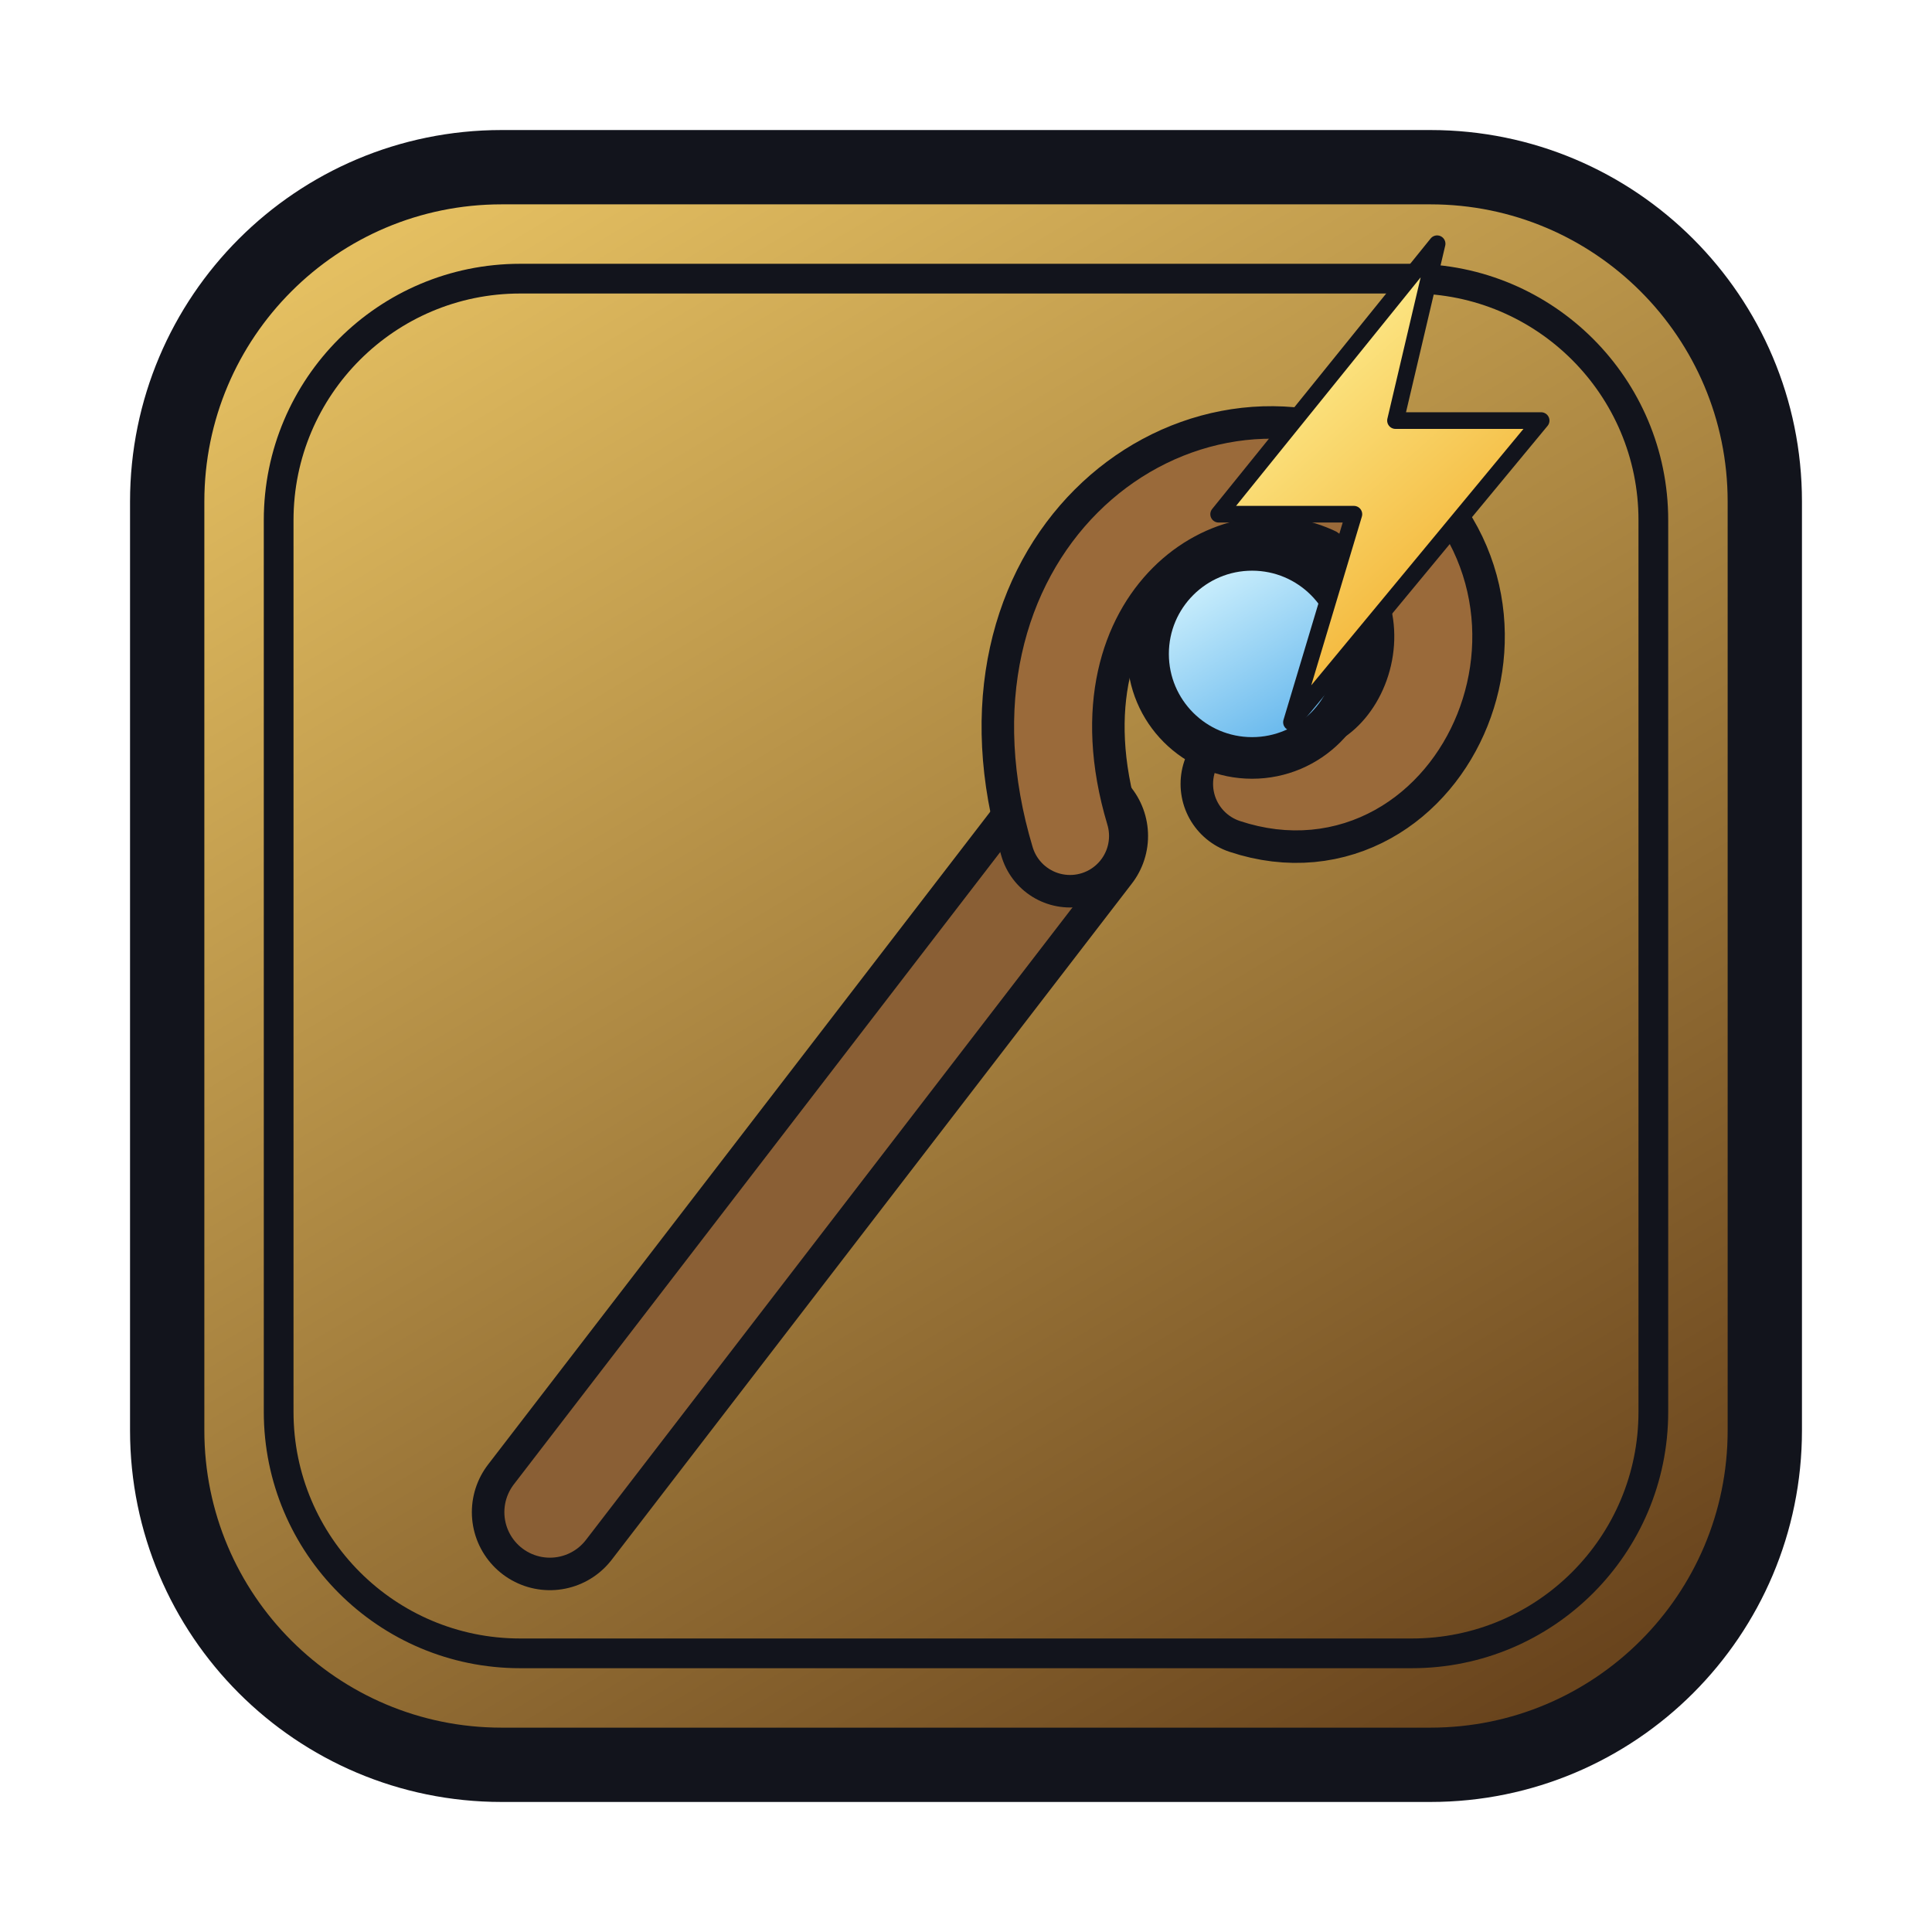
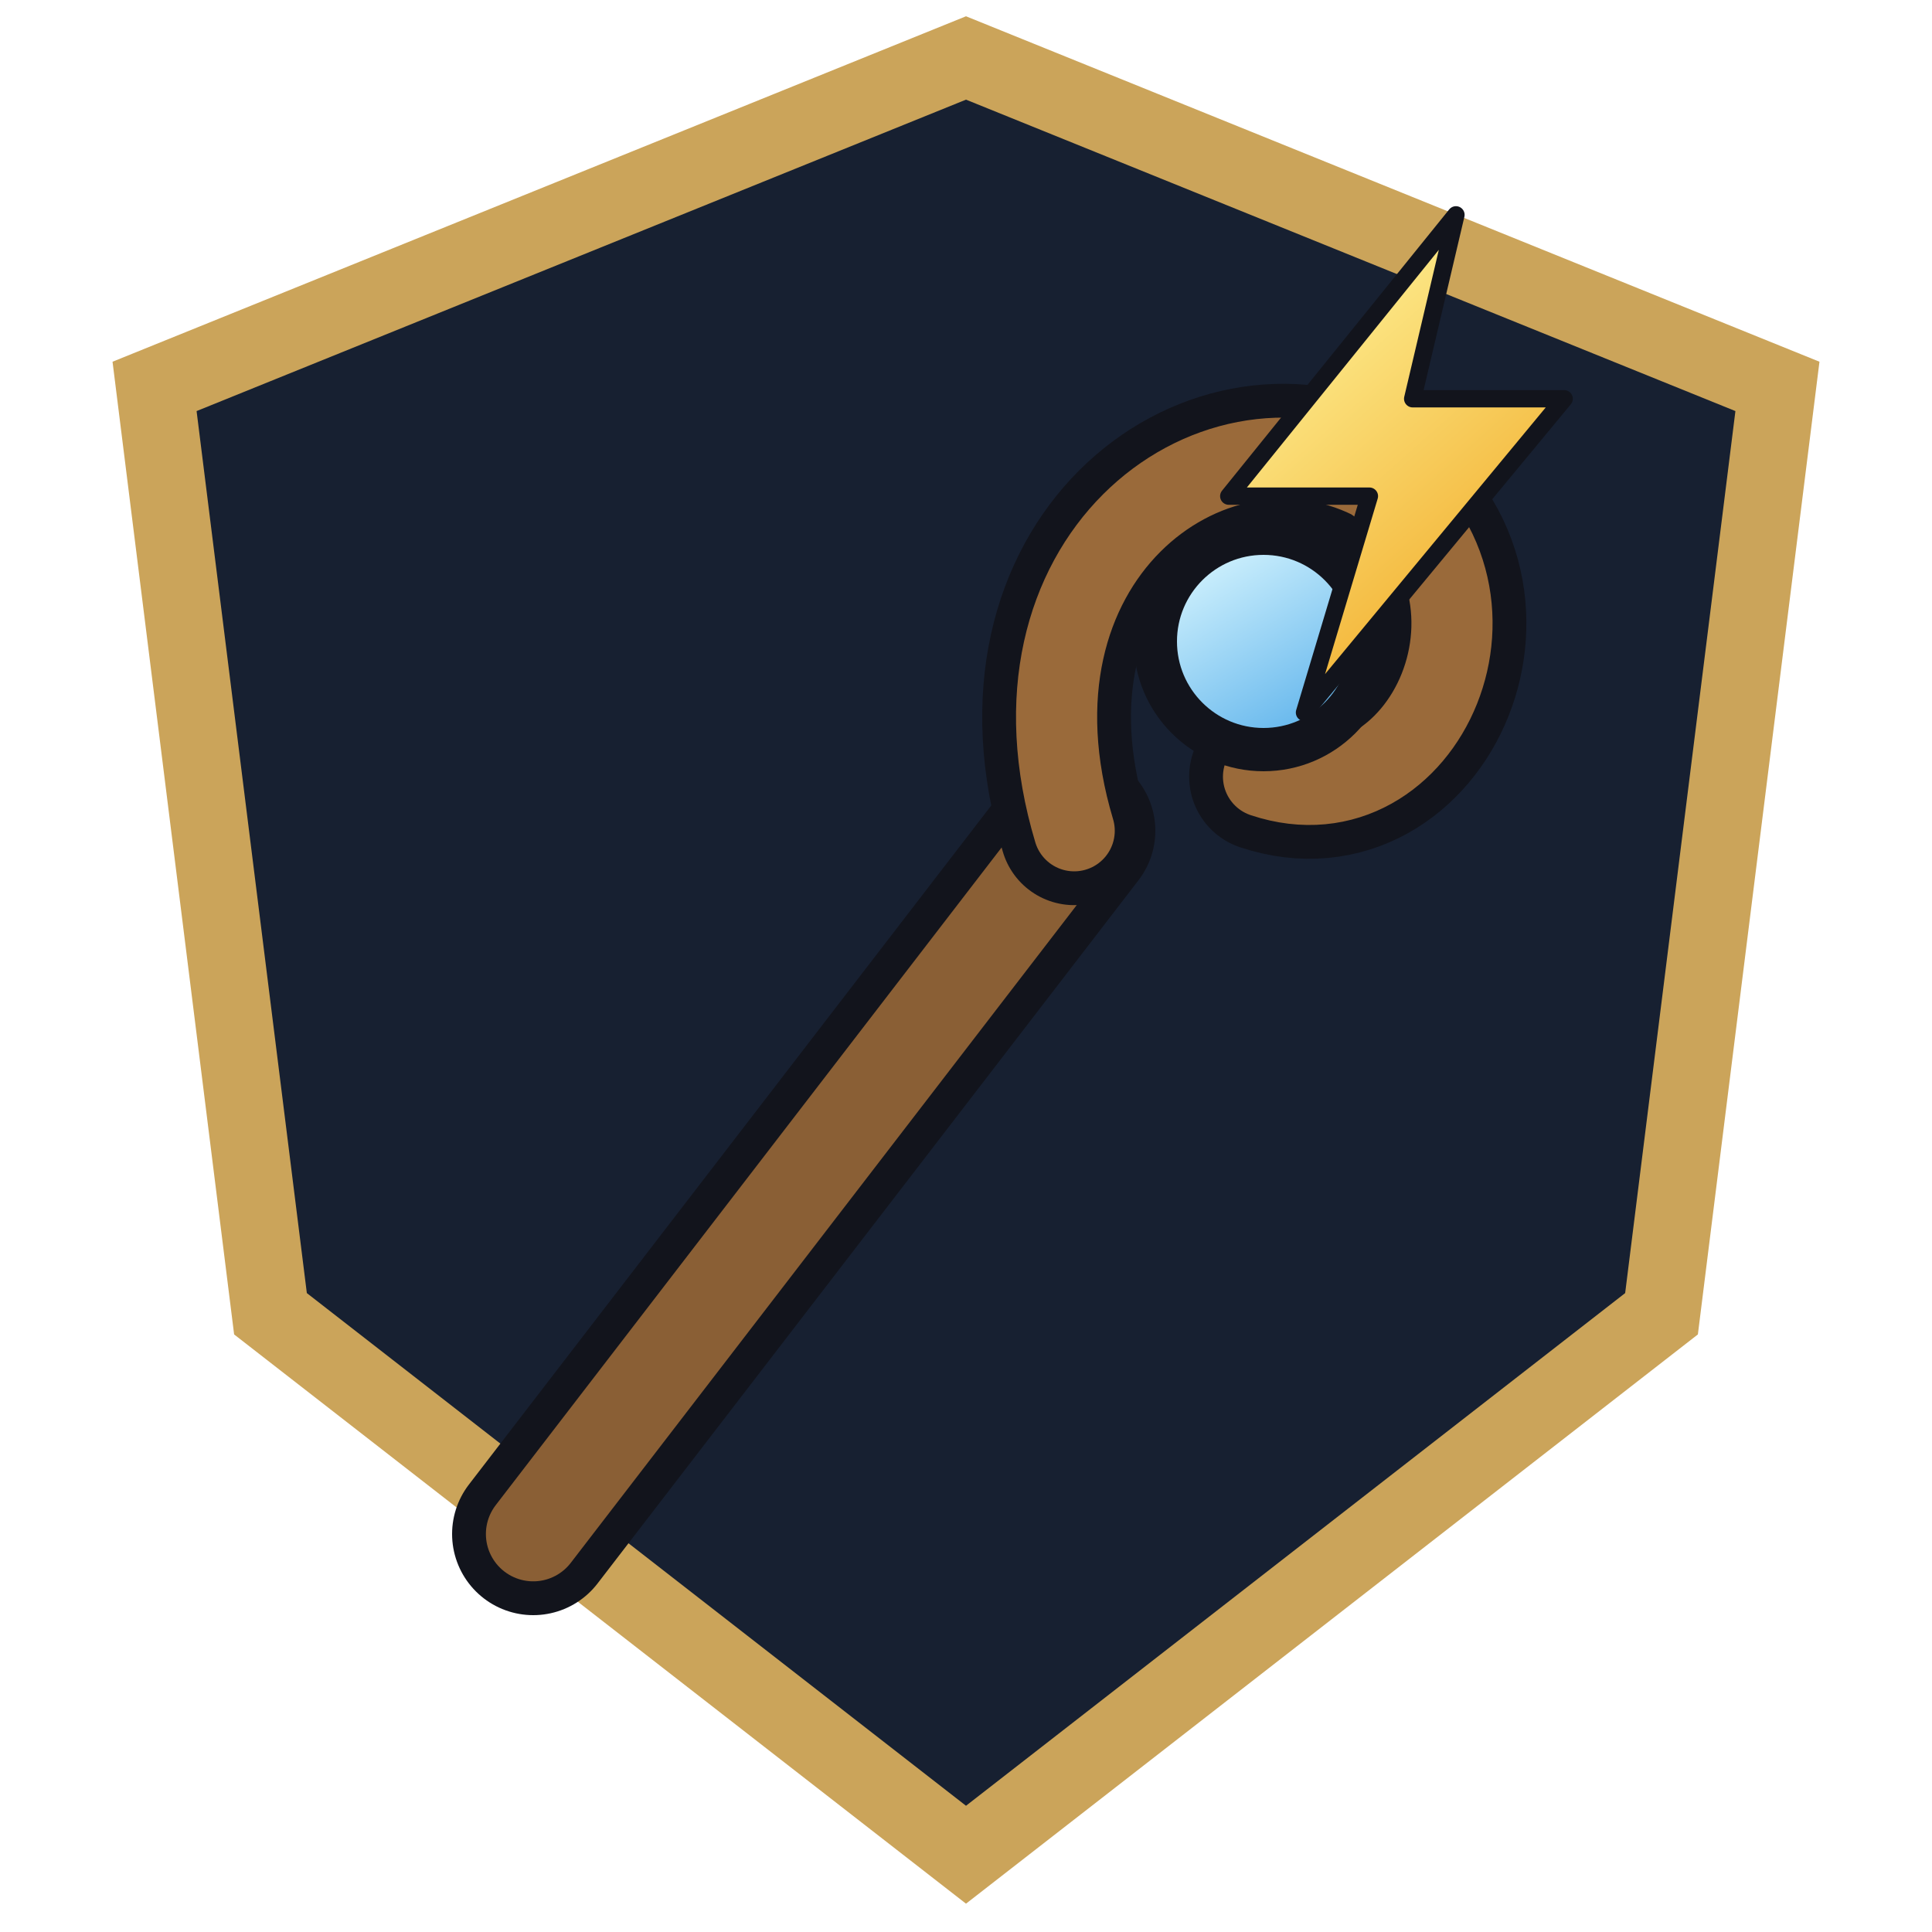
- <svg xmlns="http://www.w3.org/2000/svg" viewBox="-2 -2 104 104">
+ <svg xmlns="http://www.w3.org/2000/svg" viewBox="0 0 100 100">
  <defs>
    <linearGradient id="gff7a6ba61b1b" x1="0.2" y1="0" x2="0.8" y2="1">
      <stop offset="0" stop-color="#ff7a6b" />
      <stop offset="1" stop-color="#a61b1b" />
    </linearGradient>
    <linearGradient id="gffe68ac9831c" x1="0.2" y1="0" x2="0.8" y2="1">
      <stop offset="0" stop-color="#ffe68a" />
      <stop offset="1" stop-color="#c9831c" />
    </linearGradient>
    <linearGradient id="ge4bf6169441d" x1="0.2" y1="0" x2="0.8" y2="1">
      <stop offset="0" stop-color="#e4bf61" />
      <stop offset="1" stop-color="#69441d" />
    </linearGradient>
    <linearGradient id="gdcf8ff55aeea" x1="0.2" y1="0" x2="0.8" y2="1">
      <stop offset="0" stop-color="#dcf8ff" />
      <stop offset="1" stop-color="#55aeea" />
    </linearGradient>
    <linearGradient id="gfff8a0f0a31c" x1="0.2" y1="0" x2="0.8" y2="1">
      <stop offset="0" stop-color="#fff8a0" />
      <stop offset="1" stop-color="#f0a31c" />
    </linearGradient>
    <linearGradient id="gf0f4fa8c98af" x1="0.2" y1="0" x2="0.8" y2="1">
      <stop offset="0" stop-color="#f0f4fa" />
      <stop offset="1" stop-color="#8c98af" />
    </linearGradient>
  </defs>
-   <rect x="7" y="7" width="86" height="86" rx="18" fill="url(#ge4bf6169441d)" stroke="#12141c" stroke-width="4" />
-   <rect x="13" y="13" width="74" height="74" rx="13" fill="none" stroke="#12141c" stroke-width="1.6" />
+   <path fill="#172031" stroke="#cba45a" stroke-width="4" d="M50 3 92 20 86 68 50 96 14 68 8 20z" />
  <g transform="translate(50 50) rotate(0) scale(0.7) translate(-50 -50)">
    <polyline points="18,92 58,40" fill="none" stroke="#12141c" stroke-width="12" stroke-linecap="round" stroke-linejoin="round" />
    <polyline points="18,92 58,40" fill="none" stroke="#8a5f35" stroke-width="7" stroke-linecap="round" stroke-linejoin="round" />
    <path d="M58 40 C52 20 68 8 80 14 C92 22 84 40 72 36" fill="none" stroke="#12141c" stroke-width="11" stroke-linecap="round" />
    <path d="M58 40 C52 20 68 8 80 14 C92 22 84 40 72 36" fill="none" stroke="#9a6a3a" stroke-width="6" stroke-linecap="round" />
    <circle cx="72" cy="26" r="8" fill="url(#gdcf8ff55aeea)" stroke="#12141c" stroke-width="3.2" />
  </g>
  <g transform="translate(72 24) rotate(0) scale(0.28) translate(-50 -50)">
    <polygon points="62,4 20,56 46,56 34,96 82,38 54,38" fill="url(#gfff8a0f0a31c)" stroke="#12141c" stroke-width="3.2" stroke-linejoin="round" />
  </g>
</svg>
